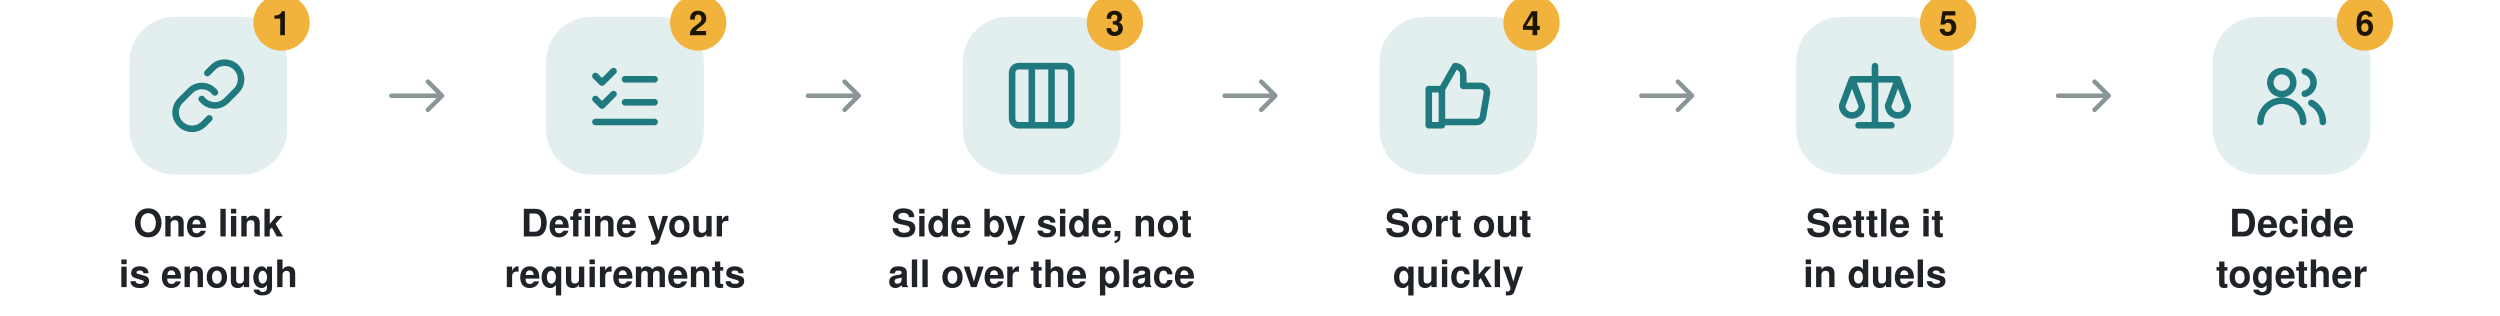
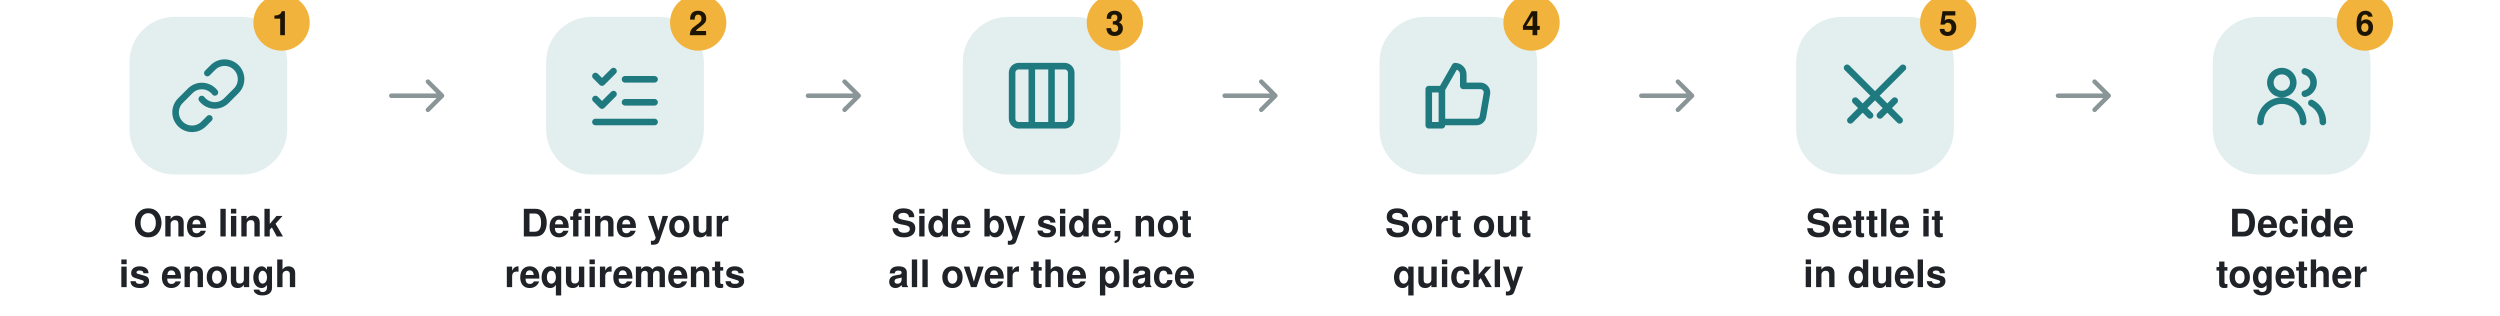
<svg xmlns="http://www.w3.org/2000/svg" viewBox="0 0 888 112" width="888" height="112" role="img" aria-label="How you decide with Propario: 1 One link is enough, 2 Define your requirements, 3 Side by side, not all over the place, 4 Sort out quickly, 5 Settle it in duels, 6 Decide together.">
  <rect x="46" y="6" width="56" height="56" rx="16" fill="#1f7a801f" />
  <g transform="translate(60 20) scale(1.166667)" fill="none" stroke="#1f7a80" stroke-width="2" stroke-linecap="round" stroke-linejoin="round">
    <path d="M10 13a5 5 0 0 0 7.5.5l3-3a5 5 0 0 0-7.1-7.1l-1.7 1.7M14 11a5 5 0 0 0-7.5-.5l-3 3a5 5 0 0 0 7.1 7.1l1.7-1.7" />
  </g>
  <circle cx="100" cy="8" r="10" fill="#f2b33d" />
  <text x="100" y="12.5" font-family="system-ui, -apple-system, 'Segoe UI', Helvetica, Arial, sans-serif" font-size="12" font-weight="700" fill="#1d1503" text-anchor="middle">1</text>
  <text x="74" y="84" font-family="system-ui, -apple-system, 'Segoe UI', Helvetica, Arial, sans-serif" font-size="13.5" font-weight="600" fill="#1f2328" text-anchor="middle" textLength="63" lengthAdjust="spacingAndGlyphs">One link</text>
  <text x="74" y="102" font-family="system-ui, -apple-system, 'Segoe UI', Helvetica, Arial, sans-serif" font-size="13.5" font-weight="600" fill="#1f2328" text-anchor="middle" textLength="70" lengthAdjust="spacingAndGlyphs">is enough</text>
  <path d="M139 34h18m-5-5l5 5-5 5" fill="none" stroke="#8a9597" stroke-width="1.6" stroke-linecap="round" stroke-linejoin="round" />
  <rect x="194" y="6" width="56" height="56" rx="16" fill="#1f7a801f" />
  <g transform="translate(208 20) scale(1.166667)" fill="none" stroke="#1f7a80" stroke-width="2" stroke-linecap="round" stroke-linejoin="round">
    <path d="M3 6l2 2 3.5-3.5M3 13l2 2 3.5-3.5M12 7h9M12 14h9M3 20h18" />
  </g>
  <circle cx="248" cy="8" r="10" fill="#f2b33d" />
  <text x="248" y="12.5" font-family="system-ui, -apple-system, 'Segoe UI', Helvetica, Arial, sans-serif" font-size="12" font-weight="700" fill="#1d1503" text-anchor="middle">2</text>
  <text x="222" y="84" font-family="system-ui, -apple-system, 'Segoe UI', Helvetica, Arial, sans-serif" font-size="13.5" font-weight="600" fill="#1f2328" text-anchor="middle" textLength="86" lengthAdjust="spacingAndGlyphs">Define your</text>
  <text x="222" y="102" font-family="system-ui, -apple-system, 'Segoe UI', Helvetica, Arial, sans-serif" font-size="13.5" font-weight="600" fill="#1f2328" text-anchor="middle" textLength="94" lengthAdjust="spacingAndGlyphs">requirements</text>
  <path d="M287 34h18m-5-5l5 5-5 5" fill="none" stroke="#8a9597" stroke-width="1.6" stroke-linecap="round" stroke-linejoin="round" />
  <rect x="342" y="6" width="56" height="56" rx="16" fill="#1f7a801f" />
  <g transform="translate(356 20) scale(1.166667)" fill="none" stroke="#1f7a80" stroke-width="2" stroke-linecap="round" stroke-linejoin="round">
    <path d="M5 3h14a2 2 0 0 1 2 2v14a2 2 0 0 1-2 2H5a2 2 0 0 1-2-2V5a2 2 0 0 1 2-2zM9 3v18M15 3v18" />
  </g>
  <circle cx="396" cy="8" r="10" fill="#f2b33d" />
  <text x="396" y="12.5" font-family="system-ui, -apple-system, 'Segoe UI', Helvetica, Arial, sans-serif" font-size="12" font-weight="700" fill="#1d1503" text-anchor="middle">3</text>
  <text x="370" y="84" font-family="system-ui, -apple-system, 'Segoe UI', Helvetica, Arial, sans-serif" font-size="13.5" font-weight="600" fill="#1f2328" text-anchor="middle" textLength="133" lengthAdjust="spacingAndGlyphs">Side by side, not</text>
  <text x="370" y="102" font-family="system-ui, -apple-system, 'Segoe UI', Helvetica, Arial, sans-serif" font-size="13.5" font-weight="600" fill="#1f2328" text-anchor="middle" textLength="141" lengthAdjust="spacingAndGlyphs">all over the place</text>
  <path d="M435 34h18m-5-5l5 5-5 5" fill="none" stroke="#8a9597" stroke-width="1.6" stroke-linecap="round" stroke-linejoin="round" />
  <rect x="490" y="6" width="56" height="56" rx="16" fill="#1f7a801f" />
  <g transform="translate(504 20) scale(1.166667)" fill="none" stroke="#1f7a80" stroke-width="2" stroke-linecap="round" stroke-linejoin="round">
    <path d="M7 10v11M3 10h4v11H3zM7 10l4-7c1.4 0 2.5 1.1 2.5 2.5V9h5.2a2 2 0 0 1 2 2.3l-1.2 7a2 2 0 0 1-2 1.7H7" />
  </g>
  <circle cx="544" cy="8" r="10" fill="#f2b33d" />
  <text x="544" y="12.5" font-family="system-ui, -apple-system, 'Segoe UI', Helvetica, Arial, sans-serif" font-size="12" font-weight="700" fill="#1d1503" text-anchor="middle">4</text>
  <text x="518" y="84" font-family="system-ui, -apple-system, 'Segoe UI', Helvetica, Arial, sans-serif" font-size="13.5" font-weight="600" fill="#1f2328" text-anchor="middle" textLength="63" lengthAdjust="spacingAndGlyphs">Sort out</text>
  <text x="518" y="102" font-family="system-ui, -apple-system, 'Segoe UI', Helvetica, Arial, sans-serif" font-size="13.5" font-weight="600" fill="#1f2328" text-anchor="middle" textLength="55" lengthAdjust="spacingAndGlyphs">quickly</text>
  <path d="M583 34h18m-5-5l5 5-5 5" fill="none" stroke="#8a9597" stroke-width="1.6" stroke-linecap="round" stroke-linejoin="round" />
  <rect x="638" y="6" width="56" height="56" rx="16" fill="#1f7a801f" />
  <g transform="translate(652 20) scale(1.166667)" fill="none" stroke="#1f7a80" stroke-width="2" stroke-linecap="round" stroke-linejoin="round">
-     <path d="M12 3v18M7 21h10M5 7h14M2 15l3-8 3 8a3 3 0 0 1-6 0zM16 15l3-8 3 8a3 3 0 0 1-6 0z" />
+     <path d="M3.5 3.5l12 12M13.5 18l4.5-4.5M15.5 15.5l4 4M20.5 3.5l-12 12M10.5 18L6 13.5M8.5 15.5l-4 4" />
  </g>
  <circle cx="692" cy="8" r="10" fill="#f2b33d" />
  <text x="692" y="12.5" font-family="system-ui, -apple-system, 'Segoe UI', Helvetica, Arial, sans-serif" font-size="12" font-weight="700" fill="#1d1503" text-anchor="middle">5</text>
  <text x="666" y="84" font-family="system-ui, -apple-system, 'Segoe UI', Helvetica, Arial, sans-serif" font-size="13.5" font-weight="600" fill="#1f2328" text-anchor="middle" textLength="70" lengthAdjust="spacingAndGlyphs">Settle it</text>
  <text x="666" y="102" font-family="system-ui, -apple-system, 'Segoe UI', Helvetica, Arial, sans-serif" font-size="13.5" font-weight="600" fill="#1f2328" text-anchor="middle" textLength="63" lengthAdjust="spacingAndGlyphs">in duels</text>
  <path d="M731 34h18m-5-5l5 5-5 5" fill="none" stroke="#8a9597" stroke-width="1.6" stroke-linecap="round" stroke-linejoin="round" />
  <rect x="786" y="6" width="56" height="56" rx="16" fill="#1f7a801f" />
  <g transform="translate(800 20) scale(1.166667)" fill="none" stroke="#1f7a80" stroke-width="2" stroke-linecap="round" stroke-linejoin="round">
    <path d="M9 11.5a3.5 3.5 0 1 0 0-7 3.5 3.5 0 0 0 0 7zM2.5 20a6.5 6.5 0 0 1 13 0M16 4.6a3.5 3.5 0 0 1 0 6.8M18 14.2a6.5 6.5 0 0 1 3.5 5.8" />
  </g>
  <circle cx="840" cy="8" r="10" fill="#f2b33d" />
  <text x="840" y="12.5" font-family="system-ui, -apple-system, 'Segoe UI', Helvetica, Arial, sans-serif" font-size="12" font-weight="700" fill="#1d1503" text-anchor="middle">6</text>
  <text x="814" y="84" font-family="system-ui, -apple-system, 'Segoe UI', Helvetica, Arial, sans-serif" font-size="13.5" font-weight="600" fill="#1f2328" text-anchor="middle" textLength="47" lengthAdjust="spacingAndGlyphs">Decide</text>
  <text x="814" y="102" font-family="system-ui, -apple-system, 'Segoe UI', Helvetica, Arial, sans-serif" font-size="13.5" font-weight="600" fill="#1f2328" text-anchor="middle" textLength="63" lengthAdjust="spacingAndGlyphs">together</text>
</svg>
